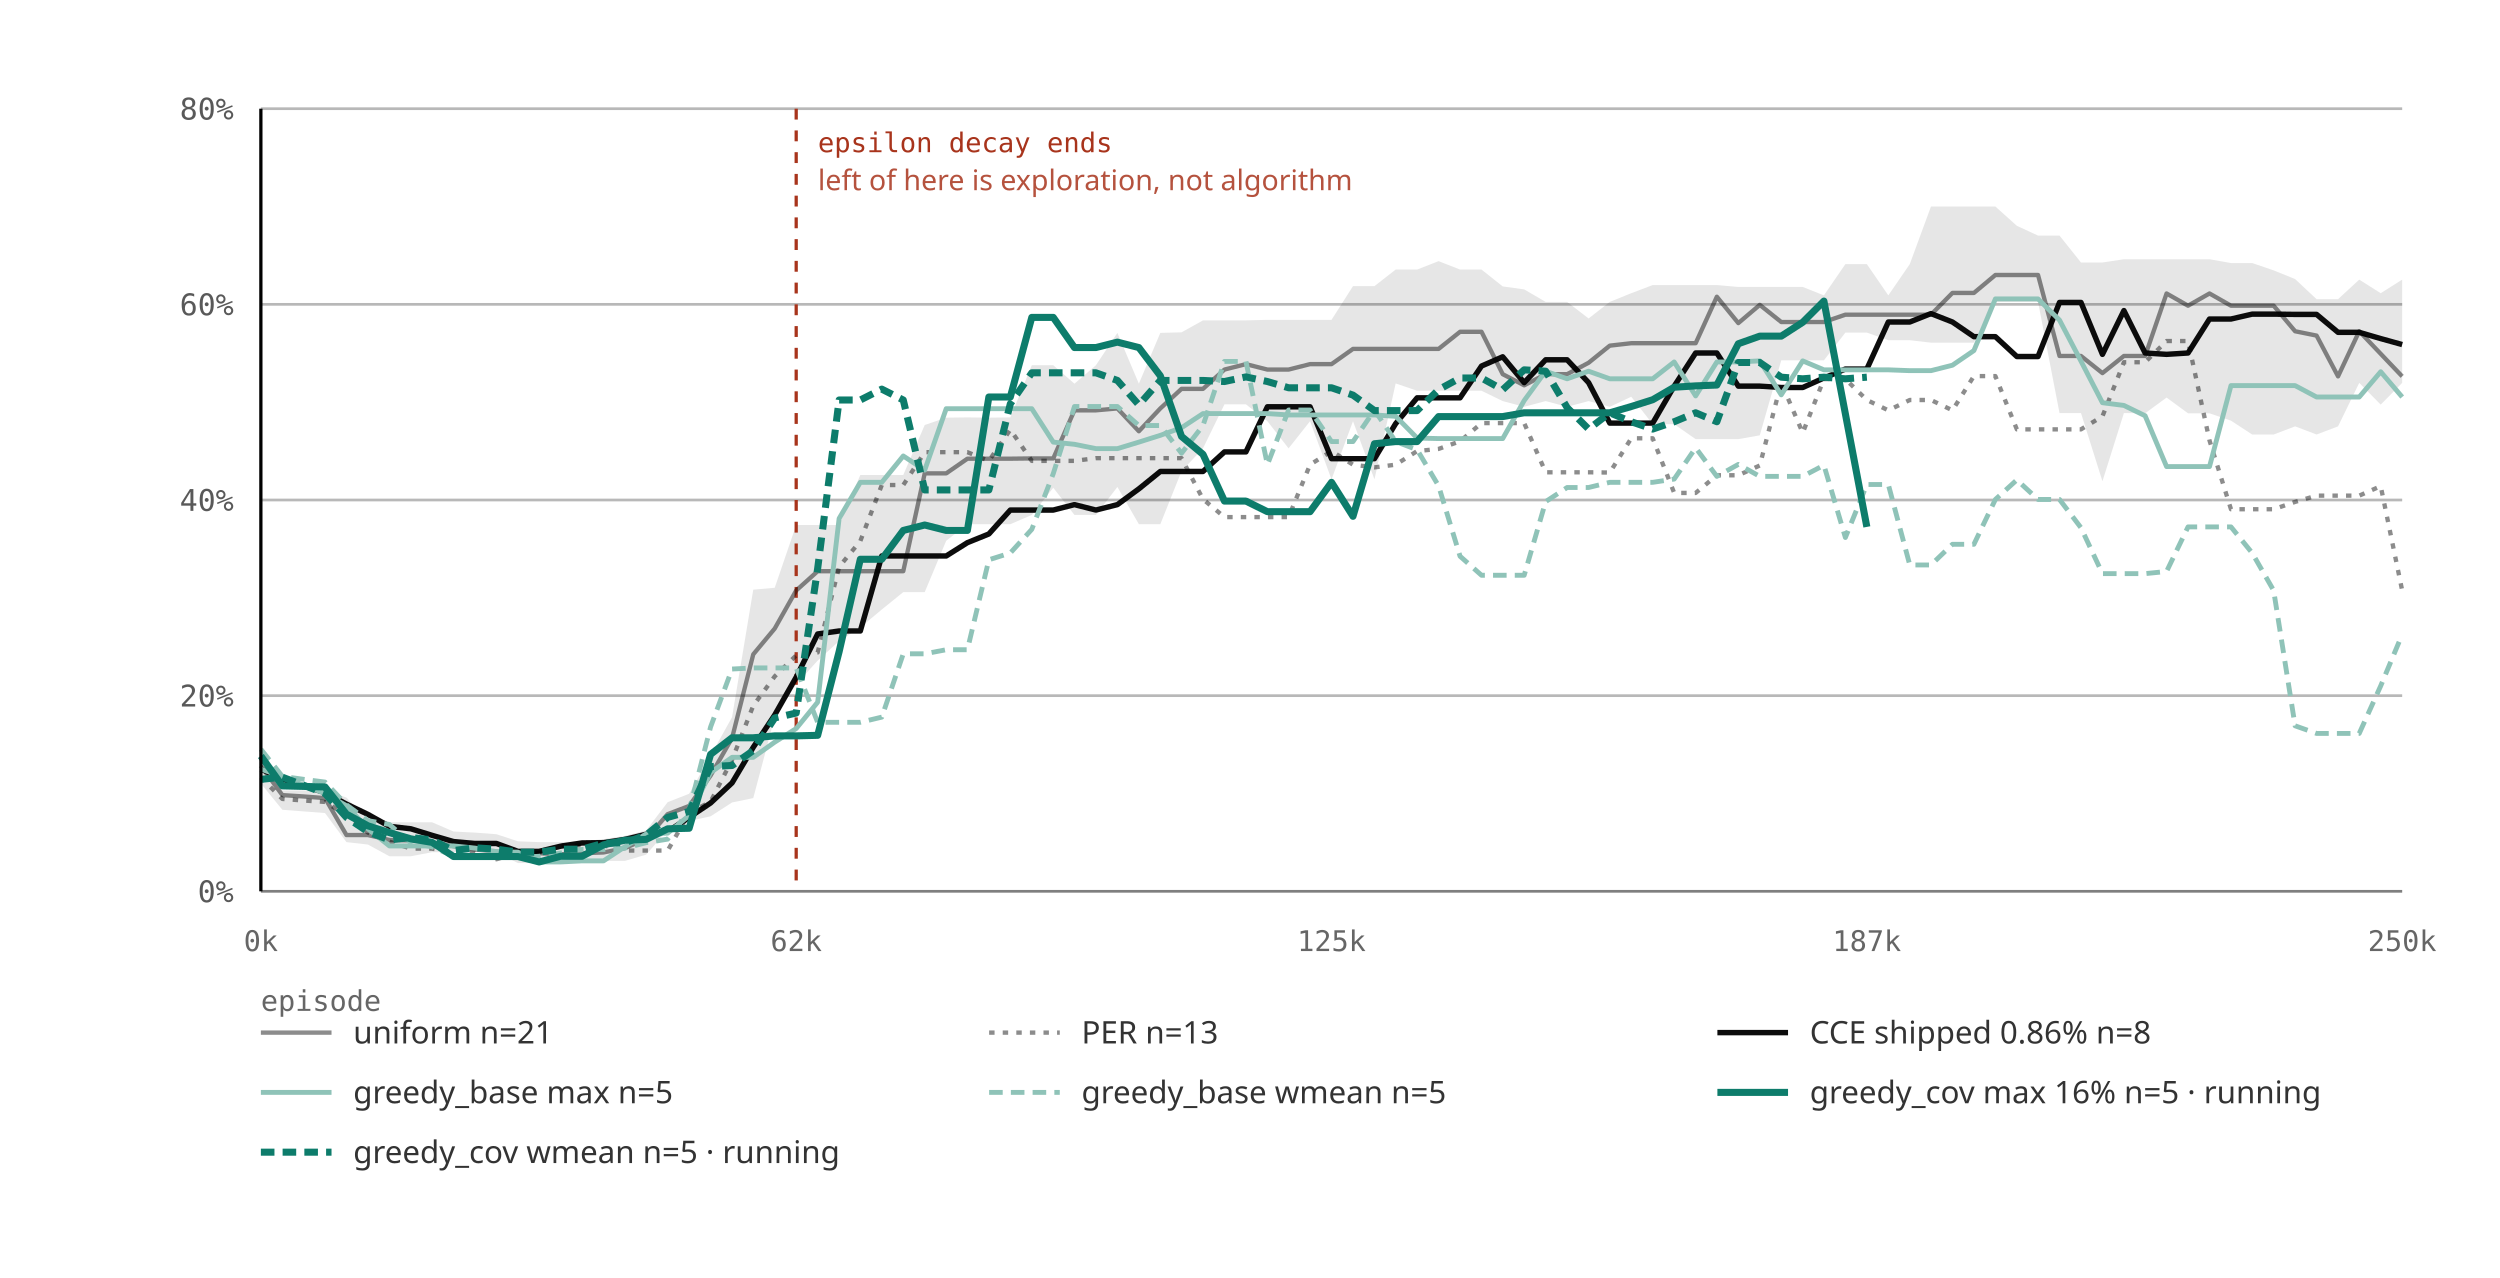
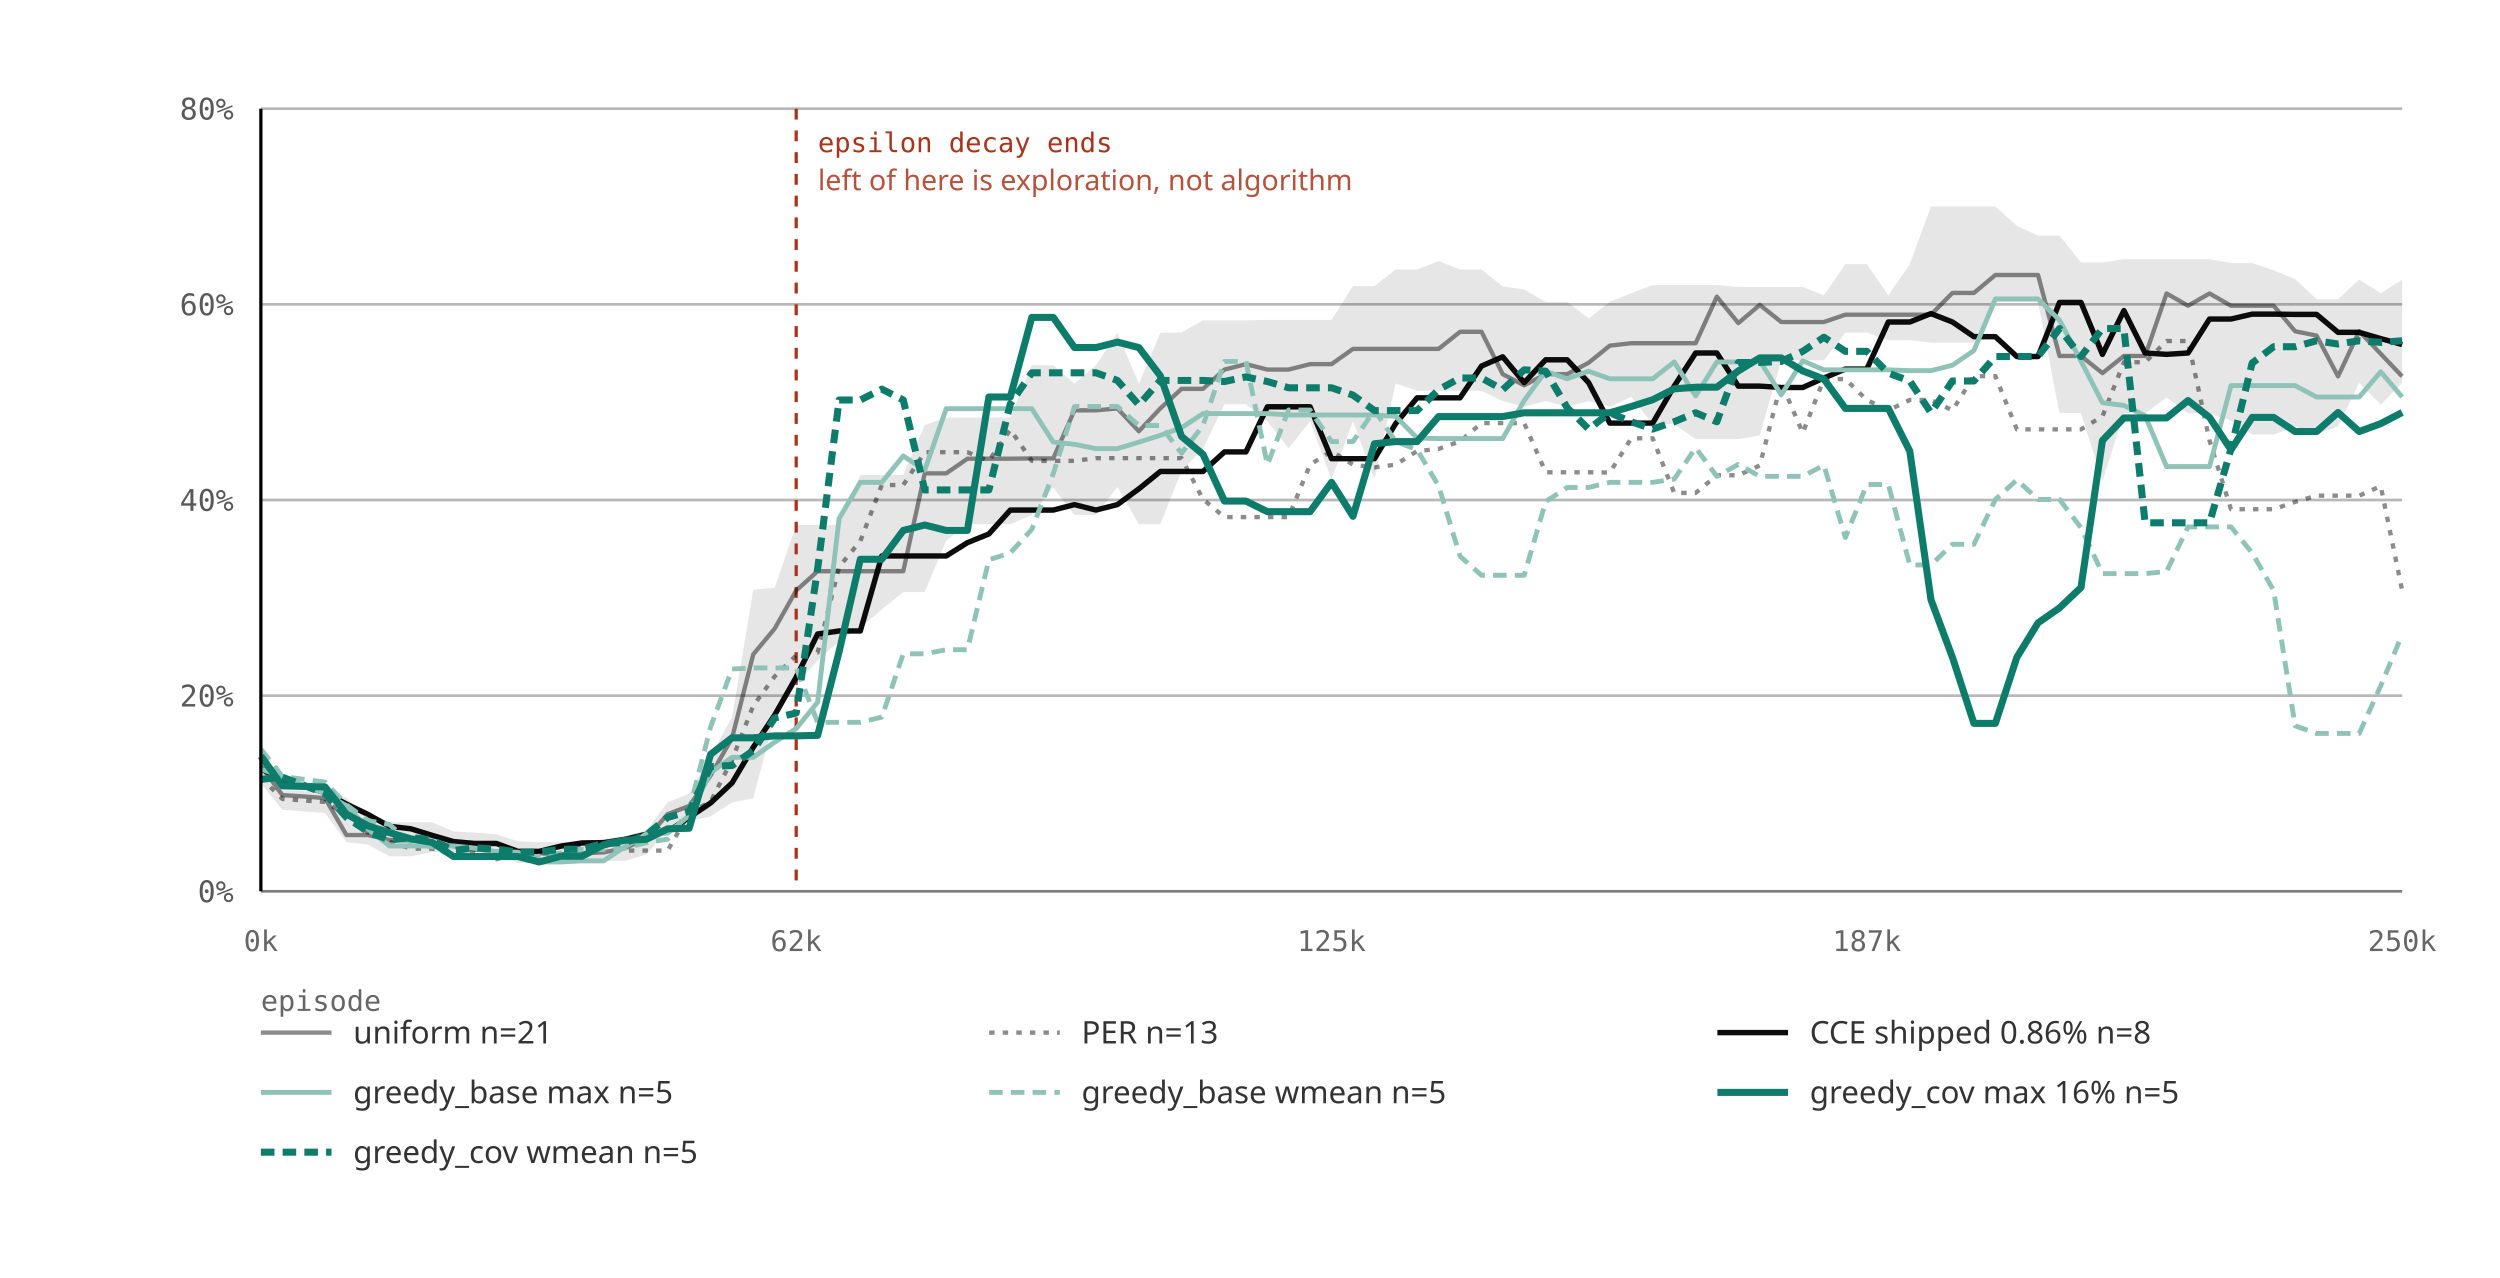
<svg viewBox="0 0 920 470" role="img" aria-label="Win rate over training for JaxNav 8x8 fill 0.3. Completed baselines uniform, PER and shipped CCE reach 60 to 69 percent by 250,000 episodes. The greedy coverage arms are still running and their lines stop early where the runs currently are.">
  <line x1="96" y1="328.0" x2="884" y2="328.0" stroke="currentColor" stroke-width="1" opacity="0.5" />
  <text x="86" y="332.0" text-anchor="end" font-family="IBM Plex Mono, monospace" font-size="11" fill="currentColor" opacity=".65">0%</text>
  <line x1="96" y1="256.0" x2="884" y2="256.0" stroke="currentColor" stroke-width="1" opacity="0.28" />
  <text x="86" y="260.0" text-anchor="end" font-family="IBM Plex Mono, monospace" font-size="11" fill="currentColor" opacity=".65">20%</text>
  <line x1="96" y1="184.0" x2="884" y2="184.0" stroke="currentColor" stroke-width="1" opacity="0.28" />
  <text x="86" y="188.0" text-anchor="end" font-family="IBM Plex Mono, monospace" font-size="11" fill="currentColor" opacity=".65">40%</text>
  <line x1="96" y1="112.0" x2="884" y2="112.0" stroke="currentColor" stroke-width="1" opacity="0.28" />
  <text x="86" y="116.0" text-anchor="end" font-family="IBM Plex Mono, monospace" font-size="11" fill="currentColor" opacity=".65">60%</text>
  <line x1="96" y1="40.0" x2="884" y2="40.0" stroke="currentColor" stroke-width="1" opacity="0.28" />
  <text x="86" y="44.0" text-anchor="end" font-family="IBM Plex Mono, monospace" font-size="11" fill="currentColor" opacity=".65">80%</text>
  <text x="96.0" y="350" text-anchor="middle" font-family="IBM Plex Mono, monospace" font-size="10.5" fill="currentColor" opacity=".6">0k</text>
  <text x="293.0" y="350" text-anchor="middle" font-family="IBM Plex Mono, monospace" font-size="10.5" fill="currentColor" opacity=".6">62k</text>
  <text x="490.0" y="350" text-anchor="middle" font-family="IBM Plex Mono, monospace" font-size="10.5" fill="currentColor" opacity=".6">125k</text>
  <text x="687.0" y="350" text-anchor="middle" font-family="IBM Plex Mono, monospace" font-size="10.5" fill="currentColor" opacity=".6">187k</text>
  <text x="884.0" y="350" text-anchor="middle" font-family="IBM Plex Mono, monospace" font-size="10.5" fill="currentColor" opacity=".6">250k</text>
  <polygon points="96.0,280.7 103.9,290.9 111.8,290.9 119.6,290.9 127.5,293.5 135.4,302.1 143.3,302.6 151.2,302.6 159.0,302.6 166.9,306.0 174.8,306.4 182.7,307.0 190.6,309.6 198.4,309.9 206.3,309.9 214.2,309.6 222.1,308.8 230.0,307.6 237.8,305.6 245.7,295.2 253.6,292.1 261.5,278.1 269.4,263.9 277.2,217.0 285.1,216.3 293.0,193.2 300.9,193.2 308.8,193.2 316.6,174.8 324.5,174.8 332.4,174.8 340.3,156.4 348.2,153.7 356.0,153.6 363.9,153.7 371.8,153.6 379.7,134.4 387.6,134.4 395.4,141.2 403.3,134.4 411.2,122.5 419.1,141.2 427.0,122.5 434.8,122.3 442.7,117.9 450.6,117.9 458.5,117.9 466.4,117.7 474.2,117.7 482.1,117.7 490.0,117.7 497.9,105.3 505.8,105.3 513.6,99.2 521.5,99.2 529.4,96.1 537.3,99.2 545.2,99.2 553.0,105.4 560.9,106.5 568.8,111.1 576.7,111.1 584.6,117.2 592.4,111.1 600.3,107.9 608.2,104.9 616.1,104.9 624.0,104.9 631.8,104.9 639.7,105.6 647.6,105.6 655.5,105.6 663.4,105.6 671.2,108.7 679.1,97.2 687.0,97.2 694.9,108.7 702.8,97.2 710.6,76.0 718.5,76.0 726.4,76.0 734.3,76.0 742.2,83.1 750.0,86.7 757.9,86.7 765.8,96.6 773.7,96.6 781.6,95.4 789.4,95.4 797.3,95.4 805.2,95.4 813.1,95.4 821.0,96.8 828.8,96.8 836.7,99.5 844.6,102.7 852.5,110.1 860.4,110.1 868.2,102.9 876.1,107.9 884.0,102.9 884.0,140.9 876.1,148.9 868.2,140.9 860.4,156.9 852.5,159.9 844.6,156.9 836.7,159.9 828.8,159.9 821.0,154.8 813.1,152.1 805.2,152.1 797.3,146.3 789.4,152.1 781.6,152.0 773.7,177.1 765.8,152.0 757.9,152.0 750.0,111.1 742.2,111.1 734.3,111.1 726.4,126.1 718.5,126.1 710.6,126.1 702.8,125.2 694.9,125.2 687.0,122.4 679.1,122.4 671.2,132.6 663.4,132.6 655.5,132.6 647.6,160.2 639.7,161.6 631.8,161.6 624.0,161.6 616.1,156.1 608.2,156.1 600.3,146.0 592.4,149.7 584.6,147.6 576.7,149.7 568.8,147.6 560.9,149.7 553.0,147.6 545.2,143.8 537.3,143.8 529.4,143.8 521.5,143.8 513.6,141.1 505.8,176.4 497.9,155.0 490.0,176.4 482.1,155.0 474.2,165.0 466.4,155.0 458.5,148.8 450.6,148.8 442.7,165.0 434.8,173.4 427.0,192.9 419.1,192.9 411.2,179.2 403.3,189.5 395.4,189.5 387.6,179.5 379.7,189.5 371.8,192.9 363.9,192.9 356.0,192.9 348.2,199.0 340.3,217.9 332.4,217.9 324.5,224.3 316.6,230.9 308.8,235.9 300.9,243.1 293.0,251.8 285.1,263.9 277.2,293.7 269.4,295.3 261.5,300.4 253.6,302.1 245.7,305.4 237.8,314.5 230.0,316.8 222.1,316.8 214.2,317.4 206.3,317.6 198.4,317.6 190.6,317.6 182.7,313.6 174.8,313.6 166.9,313.6 159.0,313.6 151.2,315.1 143.3,315.1 135.4,310.8 127.5,309.9 119.6,299.2 111.8,298.6 103.9,298.0 96.0,288.3" fill="currentColor" opacity=".10" />
  <line x1="293.0" y1="40" x2="293.0" y2="328" stroke="#a8341c" stroke-width="1.2" stroke-dasharray="4 4" />
  <text x="301.0" y="56" font-family="IBM Plex Mono, monospace" font-size="10" fill="#a8341c">epsilon decay ends</text>
  <text x="301.0" y="70" font-family="IBM Plex Sans, sans-serif" font-size="10.5" fill="#a8341c" opacity=".85">left of here is exploration, not algorithm</text>
  <polyline points="96.0,281.8 103.9,292.6 111.8,293.1 119.6,293.7 127.5,307.3 135.4,307.3 143.3,309.1 151.2,309.3 159.0,310.0 166.9,311.4 174.8,312.6 182.7,313.4 190.6,314.0 198.4,314.0 206.3,314.4 214.2,314.0 222.1,313.7 230.0,312.1 237.8,308.7 245.7,299.6 253.6,296.6 261.5,285.4 269.4,271.6 277.2,240.8 285.1,231.3 293.0,217.3 300.9,210.2 308.8,210.2 316.6,210.2 324.5,210.2 332.4,210.2 340.3,174.2 348.2,174.2 356.0,168.8 363.9,168.8 371.8,168.8 379.7,168.7 387.6,168.7 395.4,151.0 403.3,151.0 411.2,150.3 419.1,158.7 427.0,150.3 434.8,143.1 442.7,143.1 450.6,136.0 458.5,134.0 466.4,136.0 474.2,136.0 482.1,134.0 490.0,134.0 497.9,128.4 505.8,128.4 513.6,128.4 521.5,128.4 529.4,128.4 537.3,122.1 545.2,122.1 553.0,137.7 560.9,141.8 568.8,137.7 576.7,137.7 584.6,133.5 592.4,127.2 600.3,126.3 608.2,126.3 616.1,126.3 624.0,126.3 631.8,109.2 639.7,118.9 647.6,112.2 655.5,118.5 663.4,118.5 671.2,118.5 679.1,115.8 687.0,115.8 694.9,115.8 702.8,115.8 710.6,115.8 718.5,107.8 726.4,107.8 734.3,101.2 742.2,101.2 750.0,101.2 757.9,131.0 765.8,131.0 773.7,137.3 781.6,131.0 789.4,131.0 797.3,108.0 805.2,112.5 813.1,108.0 821.0,112.5 828.8,112.5 836.7,112.5 844.6,121.9 852.5,123.5 860.4,138.5 868.2,121.9 876.1,130.2 884.0,138.5" fill="none" stroke="currentColor" stroke-width="1.6" opacity="0.45" stroke-linejoin="round" />
  <polyline points="96.0,286.1 103.9,294.0 111.8,294.6 119.6,295.1 127.5,299.9 135.4,306.4 143.3,309.7 151.2,312.3 159.0,312.3 166.9,313.6 174.8,313.8 182.7,316.2 190.6,313.8 198.4,313.8 206.3,311.1 214.2,311.1 222.1,311.1 230.0,313.0 237.8,313.0 245.7,313.0 253.6,299.2 261.5,295.0 269.4,279.6 277.2,259.7 285.1,248.9 293.0,241.2 300.9,240.1 308.8,208.6 316.6,199.1 324.5,178.5 332.4,178.5 340.3,166.4 348.2,166.4 356.0,166.4 363.9,169.6 371.8,158.1 379.7,169.6 387.6,169.6 395.4,169.6 403.3,168.6 411.2,168.6 419.1,168.6 427.0,168.6 434.8,168.6 442.7,183.7 450.6,190.3 458.5,190.3 466.4,190.3 474.2,190.3 482.1,171.0 490.0,166.0 497.9,171.0 505.8,172.0 513.6,171.0 521.5,166.0 529.4,165.2 537.3,162.4 545.2,155.7 553.0,155.7 560.9,155.7 568.8,173.8 576.7,173.8 584.6,173.8 592.4,173.9 600.3,161.3 608.2,161.3 616.1,181.4 624.0,181.4 631.8,174.9 639.7,174.9 647.6,171.3 655.5,140.8 663.4,159.3 671.2,139.5 679.1,139.5 687.0,147.2 694.9,151.0 702.8,147.2 710.6,147.2 718.5,151.0 726.4,138.4 734.3,138.4 742.2,158.0 750.0,158.0 757.9,158.0 765.8,158.0 773.7,153.2 781.6,133.3 789.4,133.3 797.3,125.5 805.2,125.5 813.1,162.1 821.0,187.4 828.8,187.4 836.7,187.4 844.6,184.7 852.5,182.4 860.4,182.4 868.2,182.4 876.1,178.9 884.0,217.3" fill="none" stroke="currentColor" stroke-width="1.6" opacity="0.45" stroke-dasharray="2 3" stroke-linejoin="round" />
  <polyline points="96.0,283.0 103.9,286.7 111.8,289.2 119.6,291.7 127.5,295.9 135.4,299.7 143.3,304.1 151.2,305.0 159.0,307.4 166.9,309.7 174.8,310.4 182.7,310.4 190.6,313.3 198.4,313.3 206.3,311.4 214.2,310.2 222.1,310.1 230.0,308.9 237.8,307.0 245.7,306.0 253.6,300.8 261.5,295.5 269.4,288.1 277.2,275.0 285.1,263.1 293.0,249.2 300.9,233.3 308.8,232.2 316.6,232.2 324.5,204.6 332.4,204.6 340.3,204.6 348.2,204.6 356.0,199.7 363.9,196.5 371.8,187.7 379.7,187.7 387.6,187.7 395.4,185.7 403.3,187.7 411.2,185.7 419.1,179.9 427.0,173.5 434.8,173.5 442.7,173.5 450.6,166.3 458.5,166.3 466.4,149.7 474.2,149.7 482.1,149.7 490.0,168.8 497.9,168.8 505.8,168.8 513.6,155.9 521.5,146.4 529.4,146.4 537.3,146.4 545.2,134.7 553.0,131.3 560.9,140.8 568.8,132.4 576.7,132.4 584.6,140.8 592.4,155.7 600.3,155.7 608.2,155.7 616.1,142.1 624.0,129.9 631.8,129.9 639.7,142.1 647.6,142.1 655.5,142.6 663.4,142.6 671.2,139.1 679.1,135.8 687.0,135.8 694.9,118.5 702.8,118.5 710.6,115.4 718.5,118.5 726.4,123.9 734.3,123.9 742.2,131.2 750.0,131.2 757.9,111.3 765.8,111.3 773.7,130.4 781.6,114.3 789.4,129.9 797.3,130.4 805.2,129.9 813.1,117.4 821.0,117.4 828.8,115.6 836.7,115.6 844.6,115.7 852.5,115.7 860.4,122.3 868.2,122.3 876.1,124.6 884.0,126.8" fill="none" stroke="currentColor" stroke-width="2.0" opacity="0.95" stroke-linejoin="round" />
  <polyline points="96.0,283.0 103.9,285.9 111.8,289.0 119.6,292.0 127.5,296.5 135.4,305.0 143.3,311.3 151.2,311.3 159.0,311.3 166.9,311.3 174.8,312.1 182.7,313.4 190.6,313.6 198.4,317.2 206.3,317.2 214.2,316.8 222.1,316.8 230.0,311.6 237.8,306.9 245.7,306.6 253.6,300.1 261.5,284.3 269.4,278.7 277.2,278.7 285.1,273.1 293.0,268.1 300.9,258.4 308.8,190.8 316.6,177.5 324.5,177.5 332.4,167.8 340.3,173.0 348.2,150.4 356.0,150.4 363.9,150.4 371.8,150.4 379.7,150.4 387.6,162.7 395.4,163.5 403.3,165.1 411.2,165.1 419.1,162.7 427.0,160.2 434.8,157.4 442.7,152.2 450.6,152.2 458.5,152.2 466.4,152.2 474.2,152.7 482.1,152.7 490.0,152.7 497.9,152.7 505.8,152.7 513.6,153.2 521.5,161.2 529.4,161.4 537.3,161.4 545.2,161.4 553.0,161.4 560.9,147.4 568.8,136.6 576.7,139.4 584.6,136.6 592.4,139.4 600.3,139.4 608.2,139.4 616.1,133.2 624.0,145.7 631.8,133.2 639.7,133.2 647.6,132.8 655.5,145.3 663.4,132.8 671.2,136.1 679.1,136.1 687.0,136.1 694.9,136.1 702.8,136.4 710.6,136.4 718.5,134.4 726.4,129.0 734.3,110.0 742.2,110.0 750.0,110.0 757.9,117.8 765.8,132.9 773.7,148.2 781.6,149.2 789.4,153.0 797.3,171.7 805.2,171.7 813.1,171.7 821.0,141.9 828.8,141.9 836.7,141.9 844.6,141.9 852.5,146.1 860.4,146.1 868.2,146.1 876.1,136.8 884.0,146.1" fill="none" stroke="#8fc3b8" stroke-width="1.8" opacity="1.0" stroke-linejoin="round" />
  <polyline points="96.0,275.7 103.9,285.7 111.8,286.8 119.6,287.8 127.5,296.2 135.4,302.0 143.3,303.4 151.2,310.2 159.0,311.6 166.9,315.1 174.8,315.3 182.7,315.1 190.6,315.6 198.4,315.1 206.3,313.9 214.2,312.6 222.1,312.6 230.0,312.1 237.8,310.1 245.7,308.8 253.6,298.3 261.5,267.5 269.4,246.2 277.2,245.8 285.1,245.8 293.0,245.8 300.9,265.8 308.8,265.8 316.6,265.8 324.5,263.9 332.4,240.6 340.3,240.6 348.2,239.1 356.0,239.1 363.9,206.0 371.8,203.5 379.7,194.8 387.6,174.3 395.4,149.6 403.3,149.6 411.2,149.6 419.1,156.6 427.0,156.6 434.8,166.8 442.7,156.6 450.6,133.0 458.5,133.0 466.4,171.0 474.2,150.9 482.1,150.9 490.0,162.5 497.9,162.5 505.8,150.9 513.6,162.5 521.5,165.5 529.4,178.8 537.3,204.7 545.2,211.7 553.0,211.7 560.9,211.7 568.8,184.6 576.7,179.4 584.6,179.4 592.4,177.5 600.3,177.5 608.2,177.5 616.1,176.3 624.0,164.8 631.8,175.3 639.7,170.9 647.6,175.3 655.5,175.3 663.4,175.3 671.2,171.2 679.1,197.8 687.0,178.3 694.9,178.3 702.8,207.9 710.6,207.9 718.5,200.3 726.4,200.3 734.3,183.8 742.2,176.6 750.0,183.8 757.9,183.8 765.8,194.2 773.7,211.1 781.6,211.1 789.4,211.1 797.3,210.3 805.2,193.9 813.1,193.9 821.0,193.9 828.8,203.5 836.7,217.3 844.6,267.1 852.5,269.9 860.4,269.9 868.2,269.9 876.1,252.4 884.0,233.5" fill="none" stroke="#8fc3b8" stroke-width="1.8" opacity="1.0" stroke-dasharray="5 3" stroke-linejoin="round" />
-   <polyline points="96.0,278.2 103.9,289.2 111.8,289.4 119.6,289.6 127.5,299.6 135.4,303.9 143.3,306.4 151.2,308.7 159.0,310.0 166.9,315.2 174.8,315.2 182.7,315.2 190.6,315.2 198.4,317.2 206.3,315.1 214.2,315.1 222.1,310.9 230.0,309.2 237.8,308.9 245.7,305.0 253.6,304.8 261.5,277.6 269.4,271.5 277.2,271.5 285.1,270.8 293.0,270.8 300.9,270.6 308.8,239.8 316.6,205.8 324.5,205.8 332.4,195.2 340.3,193.2 348.2,195.2 356.0,195.2 363.9,146.1 371.8,146.1 379.7,116.8 387.6,116.8 395.4,127.9 403.3,127.9 411.2,125.9 419.1,127.9 427.0,138.3 434.8,160.6 442.7,167.2 450.6,184.4 458.5,184.4 466.4,188.3 474.2,188.3 482.1,188.3 490.0,177.5 497.9,190.0 505.8,163.3 513.6,162.5 521.5,162.5 529.4,153.3 537.3,153.3 545.2,153.3 553.0,153.3 560.9,151.9 568.8,151.9 576.7,151.9 584.6,151.9 592.4,151.9 600.3,149.6 608.2,147.1 616.1,142.5 624.0,142.0 631.8,141.7 639.7,126.5 647.6,123.7 655.5,123.7 663.4,118.6 671.2,110.8 679.1,152.3 687.0,193.9" fill="none" stroke="#0d7c6b" stroke-width="2.6" opacity="1.0" stroke-linejoin="round" />
-   <polyline points="96.0,286.8 103.9,286.0 111.8,289.0 119.6,292.0 127.5,300.8 135.4,306.1 143.3,309.1 151.2,308.2 159.0,309.1 166.9,313.0 174.8,312.0 182.7,312.5 190.6,313.6 198.4,313.6 206.3,312.5 214.2,312.5 222.1,310.3 230.0,310.1 237.8,307.3 245.7,300.8 253.6,298.6 261.5,282.1 269.4,281.7 277.2,276.2 285.1,264.2 293.0,262.4 300.9,209.2 308.8,147.2 316.6,147.2 324.5,143.2 332.4,147.2 340.3,180.3 348.2,180.3 356.0,180.3 363.9,180.3 371.8,148.6 379.7,137.2 387.6,137.2 395.4,137.2 403.3,137.2 411.2,140.0 419.1,149.0 427.0,140.0 434.8,140.0 442.7,140.0 450.6,140.4 458.5,138.7 466.4,140.4 474.2,142.7 482.1,142.7 490.0,142.7 497.9,145.4 505.8,151.1 513.6,151.1 521.5,151.1 529.4,143.4 537.3,139.1 545.2,139.1 553.0,143.4 560.9,136.1 568.8,136.6 576.7,150.0 584.6,157.9 592.4,151.9 600.3,155.2 608.2,157.9 616.1,155.2 624.0,151.9 631.8,155.2 639.7,133.4 647.6,133.4 655.5,138.8 663.4,139.4 671.2,138.8 679.1,139.4 687.0,138.8" fill="none" stroke="#0d7c6b" stroke-width="2.6" opacity="1.0" stroke-dasharray="5 3" stroke-linejoin="round" />
+   <polyline points="96.0,278.2 103.9,289.2 111.8,289.4 119.6,289.6 127.5,299.6 135.4,303.9 143.3,306.4 151.2,308.7 159.0,310.0 166.9,315.2 174.8,315.2 182.7,315.2 190.6,315.2 198.4,317.2 206.3,315.1 214.2,315.1 222.1,310.9 230.0,309.2 237.8,308.9 245.7,305.0 253.6,304.8 261.5,277.6 269.4,271.5 277.2,271.5 285.1,270.8 293.0,270.8 300.9,270.6 308.8,239.8 316.6,205.8 324.5,205.8 332.4,195.2 340.3,193.2 348.2,195.2 356.0,195.2 363.9,146.1 371.8,146.1 379.7,116.8 387.6,116.8 395.4,127.9 403.3,127.9 411.2,125.9 419.1,127.9 427.0,138.3 434.8,160.6 442.7,167.2 450.6,184.4 458.5,184.4 466.4,188.3 474.2,188.3 482.1,188.3 490.0,177.5 497.9,190.0 505.8,163.3 513.6,162.5 521.5,162.5 529.4,153.3 537.3,153.3 545.2,153.3 553.0,153.3 560.9,151.9 568.8,151.9 576.7,151.9 584.6,151.9 592.4,151.9 600.3,149.6 608.2,147.1 616.1,143.1 624.0,142.5 631.8,142.5 639.7,136.5 647.6,131.7 655.5,131.7 663.4,136.5 671.2,139.5 679.1,150.3 687.0,150.3 694.9,150.3 702.8,166.0 710.6,220.7 718.5,241.9 726.4,266.2 734.3,266.2 742.2,241.9 750.0,229.2 757.9,223.7 765.8,216.2 773.7,162.1 781.6,153.8 789.4,153.8 797.3,153.8 805.2,147.4 813.1,153.6 821.0,165.5 828.8,153.6 836.7,153.6 844.6,158.8 852.5,158.8 860.4,151.8 868.2,158.8 876.1,155.9 884.0,151.8" fill="none" stroke="#0d7c6b" stroke-width="2.6" opacity="1.0" stroke-linejoin="round" />
+   <polyline points="96.0,286.8 103.9,286.0 111.8,289.0 119.6,292.0 127.5,300.8 135.4,306.1 143.3,309.1 151.2,308.2 159.0,309.1 166.9,313.0 174.8,312.0 182.7,312.5 190.6,313.6 198.4,313.6 206.3,312.5 214.2,312.5 222.1,310.3 230.0,310.1 237.8,307.3 245.7,300.8 253.6,298.6 261.5,282.1 269.4,281.7 277.2,276.2 285.1,264.2 293.0,262.4 300.9,209.2 308.8,147.2 316.6,147.2 324.5,143.2 332.4,147.2 340.3,180.3 348.2,180.3 356.0,180.3 363.9,180.3 371.8,148.6 379.7,137.2 387.6,137.2 395.4,137.2 403.3,137.2 411.2,140.0 419.1,149.0 427.0,140.0 434.8,140.0 442.7,140.0 450.6,140.4 458.5,138.7 466.4,140.4 474.2,142.7 482.1,142.7 490.0,142.7 497.9,145.4 505.8,151.1 513.6,151.1 521.5,151.1 529.4,143.4 537.3,139.1 545.2,139.1 553.0,143.4 560.9,136.1 568.8,136.6 576.7,150.0 584.6,157.9 592.4,151.9 600.3,155.2 608.2,157.9 616.1,155.2 624.0,151.9 631.8,155.2 639.7,133.4 647.6,133.4 655.5,133.0 663.4,129.3 671.2,124.1 679.1,129.3 687.0,129.3 694.9,137.3 702.8,140.2 710.6,151.9 718.5,140.2 726.4,140.2 734.3,131.2 742.2,131.2 750.0,131.2 757.9,120.9 765.8,131.2 773.7,120.9 781.6,120.9 789.4,192.4 797.3,192.4 805.2,192.4 813.1,192.4 821.0,165.2 828.8,133.6 836.7,127.6 844.6,127.6 852.5,125.4 860.4,126.6 868.2,125.4 876.1,126.0 884.0,125.4" fill="none" stroke="#0d7c6b" stroke-width="2.6" opacity="1.0" stroke-dasharray="5 3" stroke-linejoin="round" />
  <line x1="96" y1="40" x2="96" y2="328" stroke="currentColor" stroke-width="1.2" />
  <text x="96" y="372" font-family="IBM Plex Mono, monospace" font-size="10.5" fill="currentColor" opacity=".6">episode</text>
  <line x1="96" y1="380" x2="122" y2="380" stroke="currentColor" stroke-width="1.6" opacity="0.45" />
  <text x="130" y="384" font-family="IBM Plex Sans, sans-serif" font-size="11.5" fill="currentColor" opacity=".8">uniform  n=21</text>
  <line x1="364" y1="380" x2="390" y2="380" stroke="currentColor" stroke-width="1.6" opacity="0.45" stroke-dasharray="2 3" />
  <text x="398" y="384" font-family="IBM Plex Sans, sans-serif" font-size="11.5" fill="currentColor" opacity=".8">PER  n=13</text>
  <line x1="632" y1="380" x2="658" y2="380" stroke="currentColor" stroke-width="2.0" opacity="0.95" />
  <text x="666" y="384" font-family="IBM Plex Sans, sans-serif" font-size="11.5" fill="currentColor" opacity=".8">CCE shipped 0.86%  n=8</text>
  <line x1="96" y1="402" x2="122" y2="402" stroke="#8fc3b8" stroke-width="1.8" opacity="1.0" />
  <text x="130" y="406" font-family="IBM Plex Sans, sans-serif" font-size="11.5" fill="currentColor" opacity=".8">greedy_base max  n=5</text>
  <line x1="364" y1="402" x2="390" y2="402" stroke="#8fc3b8" stroke-width="1.8" opacity="1.0" stroke-dasharray="5 3" />
  <text x="398" y="406" font-family="IBM Plex Sans, sans-serif" font-size="11.5" fill="currentColor" opacity=".8">greedy_base wmean  n=5</text>
  <line x1="632" y1="402" x2="658" y2="402" stroke="#0d7c6b" stroke-width="2.6" opacity="1.0" />
-   <text x="666" y="406" font-family="IBM Plex Sans, sans-serif" font-size="11.5" fill="currentColor" opacity=".8">greedy_cov max 16%  n=5  · running</text>
+   <text x="666" y="406" font-family="IBM Plex Sans, sans-serif" font-size="11.5" fill="currentColor" opacity=".8">greedy_cov max 16%  n=5</text>
  <line x1="96" y1="424" x2="122" y2="424" stroke="#0d7c6b" stroke-width="2.6" opacity="1.0" stroke-dasharray="5 3" />
-   <text x="130" y="428" font-family="IBM Plex Sans, sans-serif" font-size="11.5" fill="currentColor" opacity=".8">greedy_cov wmean  n=5  · running</text>
+   <text x="130" y="428" font-family="IBM Plex Sans, sans-serif" font-size="11.5" fill="currentColor" opacity=".8">greedy_cov wmean  n=5</text>
</svg>
